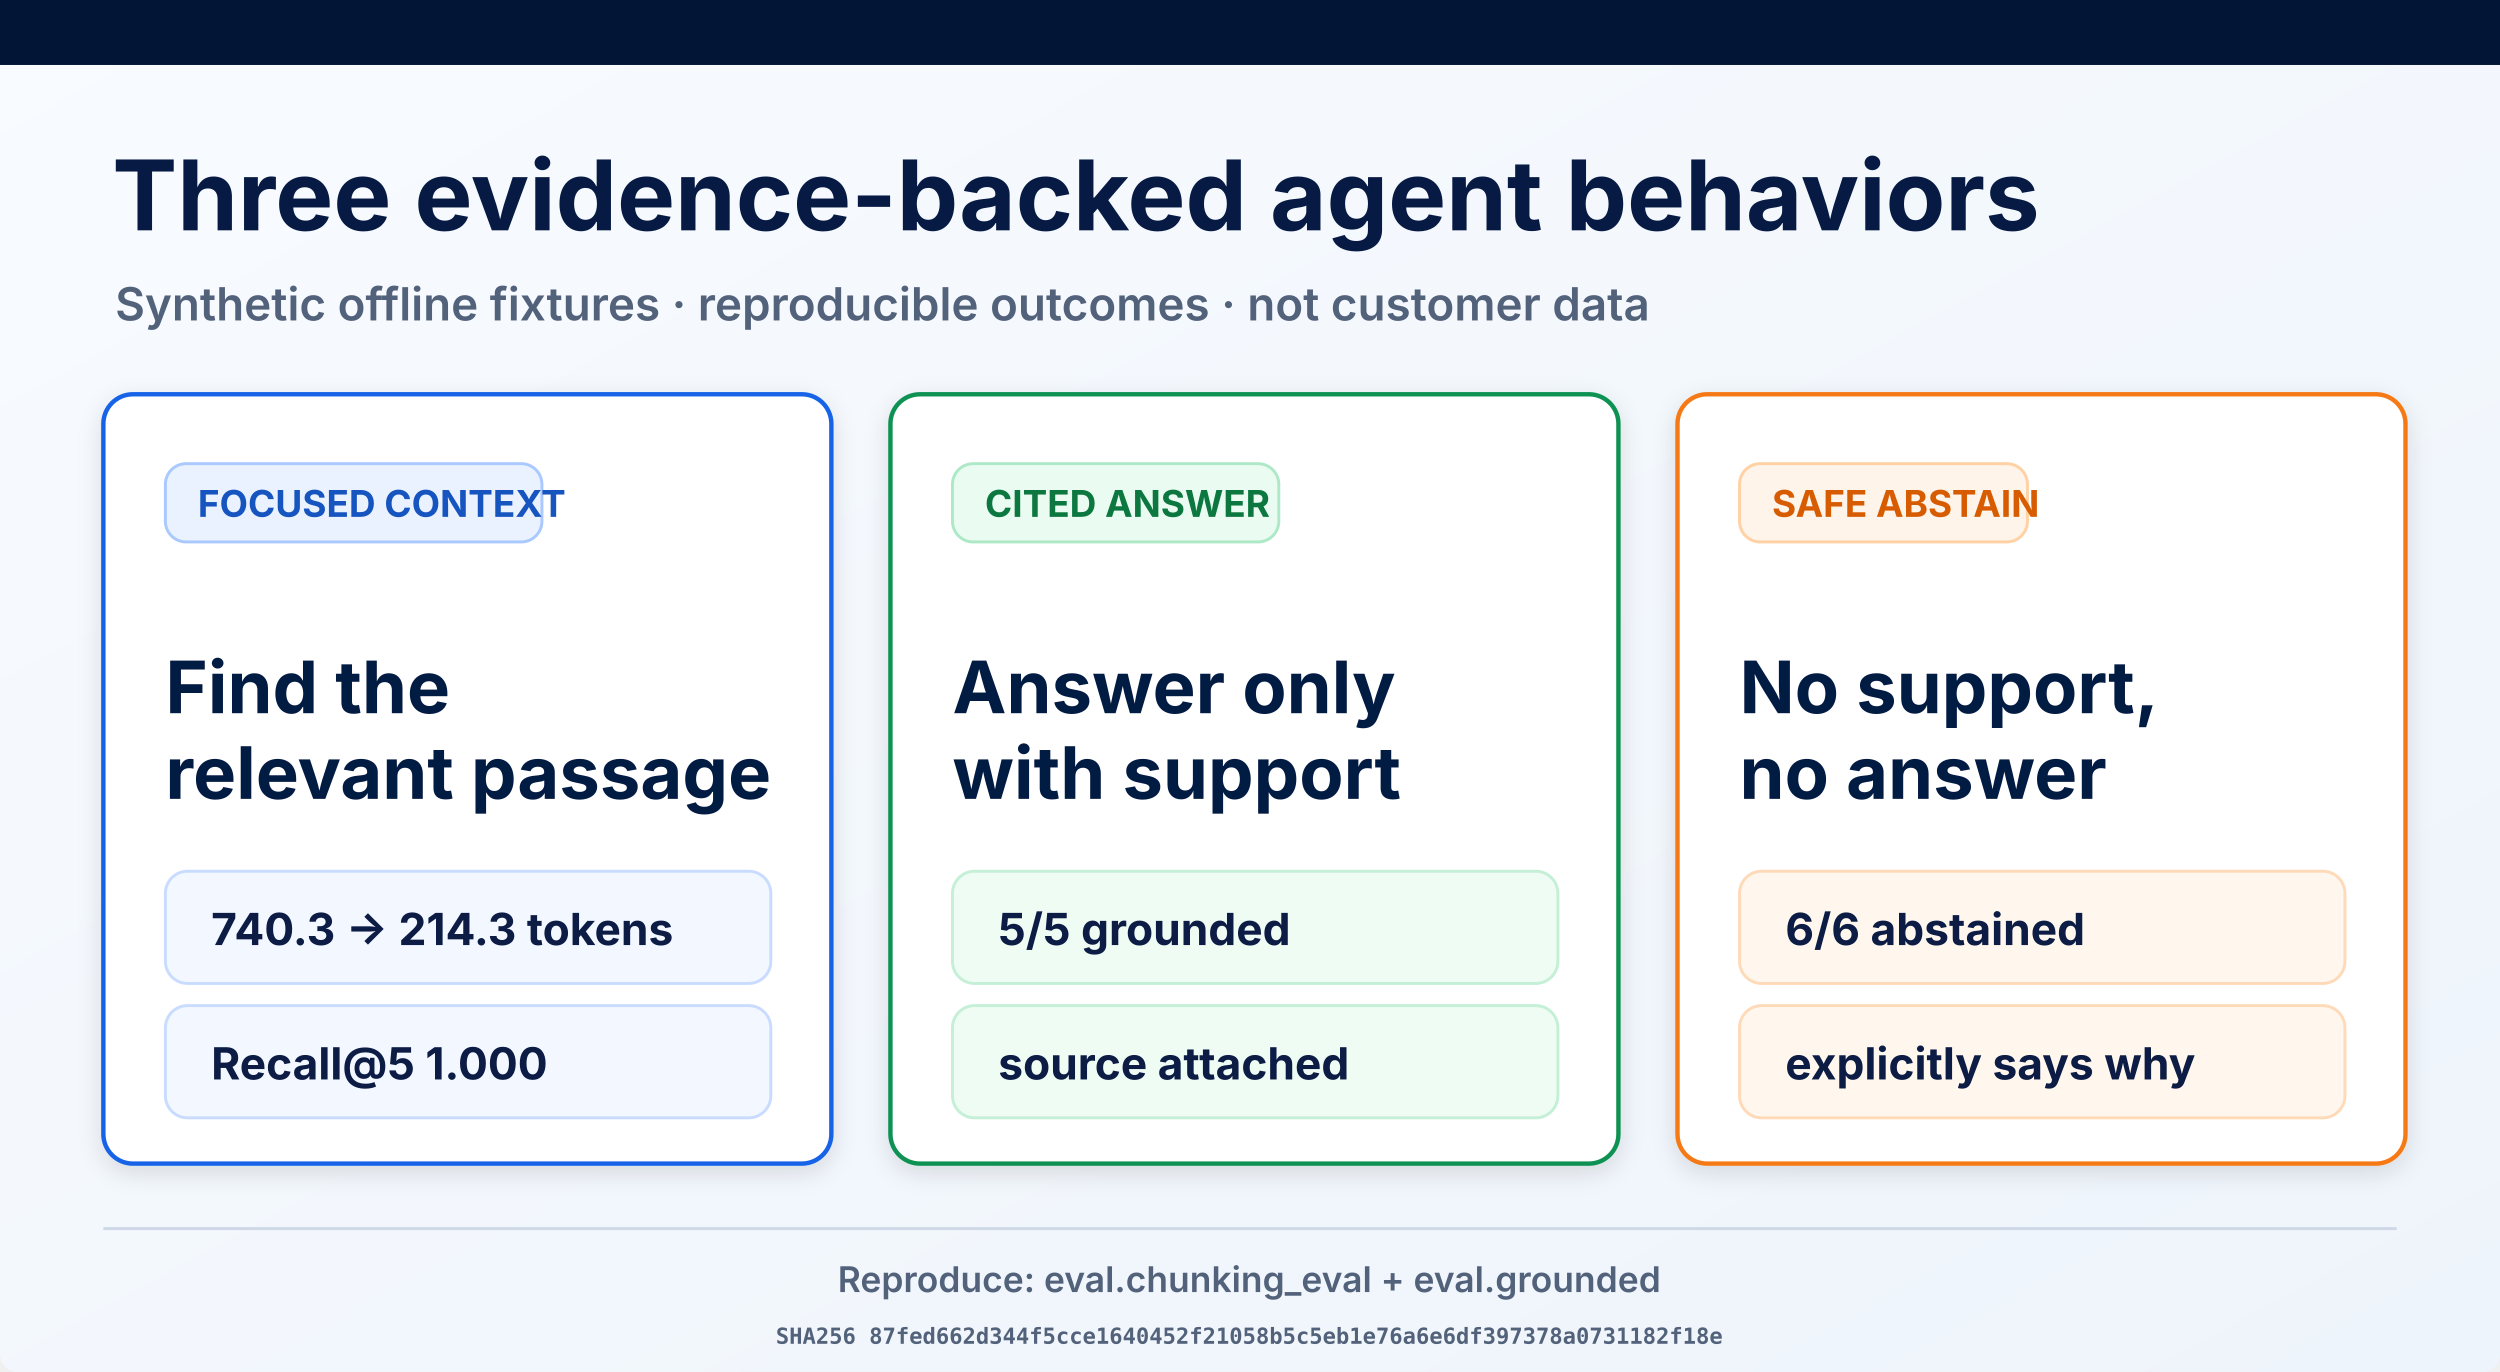
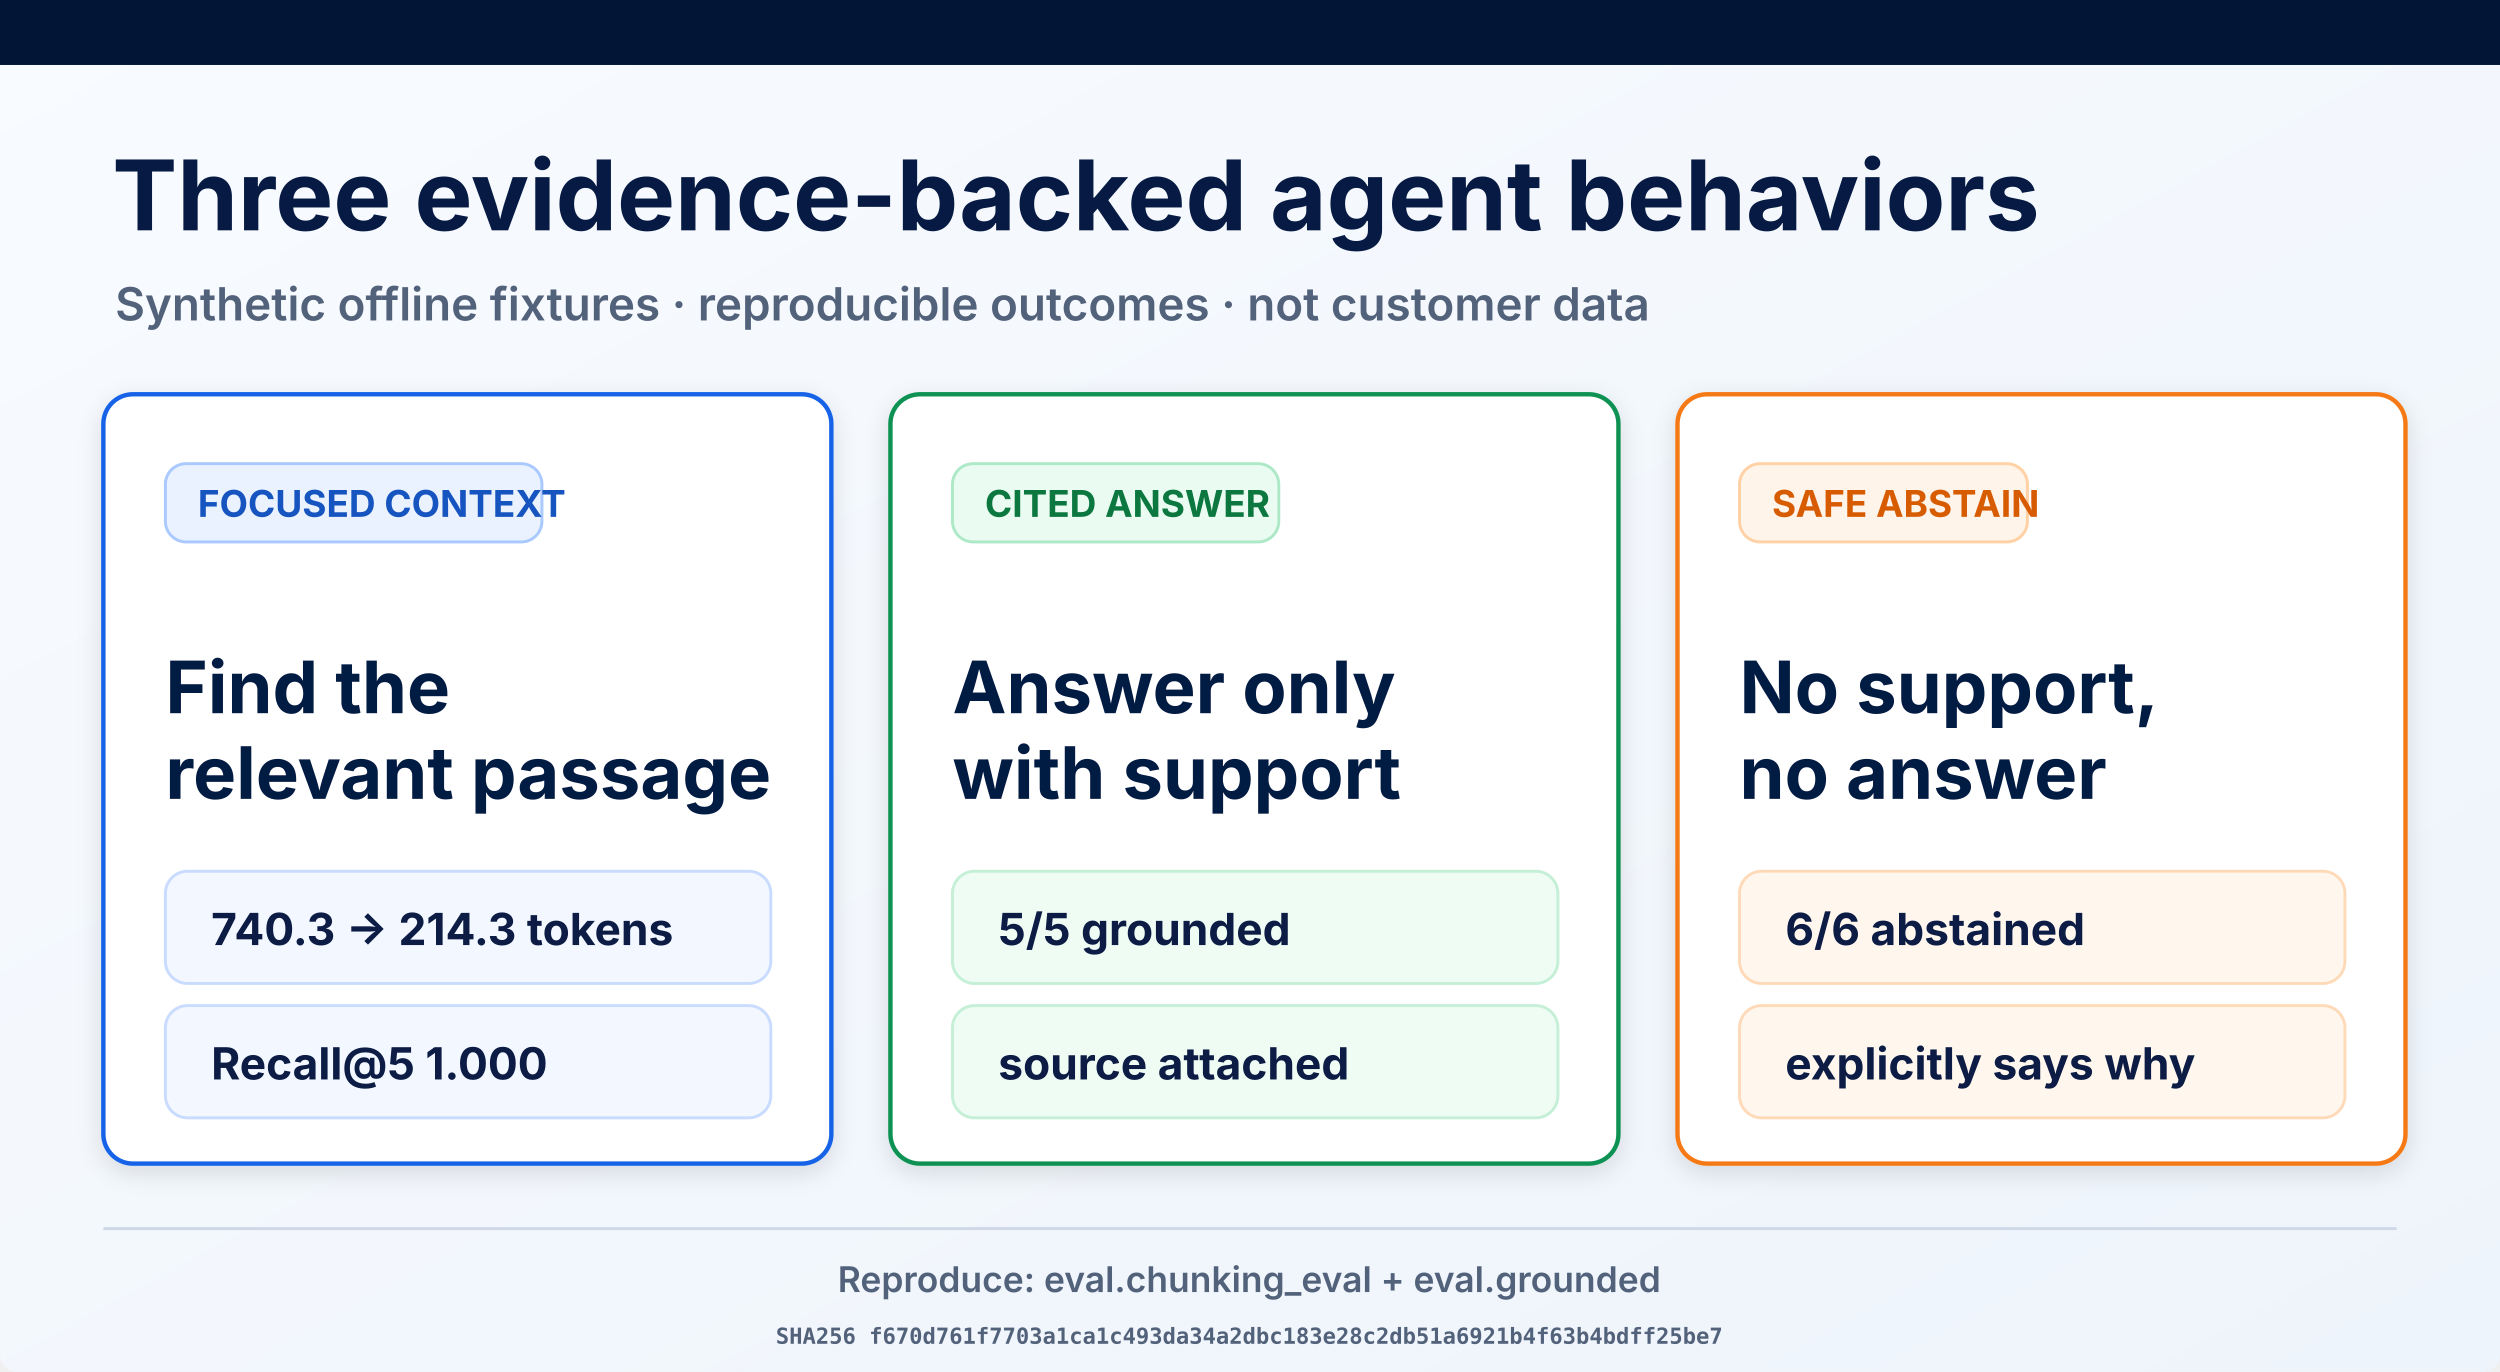
<svg xmlns="http://www.w3.org/2000/svg" width="1693" height="929" viewBox="0 0 1693 929" role="img" aria-labelledby="title desc">
  <defs>
    <linearGradient id="page" x1="0" y1="0" x2="1" y2="1">
      <stop offset="0" stop-color="#f8fbff" />
      <stop offset="1" stop-color="#eef4fb" />
    </linearGradient>
    <filter id="shadow" x="-10%" y="-10%" width="120%" height="130%">
      <feDropShadow dx="0" dy="5" stdDeviation="8" flood-opacity=".12" />
    </filter>
  </defs>
  <rect width="1693" height="929" rx="12" fill="url(#page)" />
  <rect width="1693" height="44" fill="#021536" />
  <text x="76" y="156" font-family="Inter, Arial, sans-serif" font-size="66" font-weight="700" fill="#061a43">Three evidence-backed agent behaviors</text>
  <text x="78" y="217" font-family="Inter, Arial, sans-serif" font-size="31" font-weight="600" fill="#53627b">Synthetic offline fixtures · reproducible outcomes · not customer data</text>
  <g filter="url(#shadow)">
    <rect x="70" y="267" width="493" height="521" rx="20" fill="#fff" stroke="#1763e8" stroke-width="3" />
    <rect x="112" y="314" width="255" height="53" rx="14" fill="#eaf2ff" stroke="#a9c9ff" stroke-width="2" />
    <text x="134" y="350" font-family="Inter, Arial, sans-serif" font-size="25" font-weight="700" fill="#1554c0">FOCUSED CONTEXT</text>
    <text x="112" y="483" font-family="Inter, Arial, sans-serif" font-size="49" font-weight="700" fill="#061a43">Find the</text>
    <text x="112" y="541" font-family="Inter, Arial, sans-serif" font-size="49" font-weight="700" fill="#061a43">relevant passage</text>
    <rect x="112" y="590" width="410" height="76" rx="15" fill="#f3f7ff" stroke="#c9dcff" stroke-width="2" />
    <text x="143" y="640" font-family="Inter, Arial, sans-serif" font-size="30" font-weight="700" fill="#0a1b44">740.3 → 214.3 tokens</text>
    <rect x="112" y="681" width="410" height="76" rx="15" fill="#f3f7ff" stroke="#c9dcff" stroke-width="2" />
    <text x="143" y="731" font-family="Inter, Arial, sans-serif" font-size="30" font-weight="700" fill="#0a1b44">Recall@5 1.000</text>
  </g>
  <g filter="url(#shadow)">
    <rect x="603" y="267" width="493" height="521" rx="20" fill="#fff" stroke="#109252" stroke-width="3" />
    <rect x="645" y="314" width="221" height="53" rx="14" fill="#eafbf1" stroke="#ade9c7" stroke-width="2" />
    <text x="667" y="350" font-family="Inter, Arial, sans-serif" font-size="25" font-weight="700" fill="#08773f">CITED ANSWER</text>
    <text x="645" y="483" font-family="Inter, Arial, sans-serif" font-size="49" font-weight="700" fill="#061a43">Answer only</text>
    <text x="645" y="541" font-family="Inter, Arial, sans-serif" font-size="49" font-weight="700" fill="#061a43">with support</text>
    <rect x="645" y="590" width="410" height="76" rx="15" fill="#effcf4" stroke="#c5efd6" stroke-width="2" />
    <text x="676" y="640" font-family="Inter, Arial, sans-serif" font-size="30" font-weight="700" fill="#0a1b44">5/5 grounded</text>
    <rect x="645" y="681" width="410" height="76" rx="15" fill="#effcf4" stroke="#c5efd6" stroke-width="2" />
    <text x="676" y="731" font-family="Inter, Arial, sans-serif" font-size="30" font-weight="700" fill="#0a1b44">source attached</text>
  </g>
  <g filter="url(#shadow)">
    <rect x="1136" y="267" width="493" height="521" rx="20" fill="#fff" stroke="#f57a19" stroke-width="3" />
    <rect x="1178" y="314" width="195" height="53" rx="14" fill="#fff4e9" stroke="#ffd1a4" stroke-width="2" />
    <text x="1200" y="350" font-family="Inter, Arial, sans-serif" font-size="25" font-weight="700" fill="#d75c06">SAFE ABSTAIN</text>
    <text x="1178" y="483" font-family="Inter, Arial, sans-serif" font-size="49" font-weight="700" fill="#061a43">No support,</text>
    <text x="1178" y="541" font-family="Inter, Arial, sans-serif" font-size="49" font-weight="700" fill="#061a43">no answer</text>
    <rect x="1178" y="590" width="410" height="76" rx="15" fill="#fff7ee" stroke="#ffdab9" stroke-width="2" />
    <text x="1209" y="640" font-family="Inter, Arial, sans-serif" font-size="30" font-weight="700" fill="#0a1b44">6/6 abstained</text>
    <rect x="1178" y="681" width="410" height="76" rx="15" fill="#fff7ee" stroke="#ffdab9" stroke-width="2" />
    <text x="1209" y="731" font-family="Inter, Arial, sans-serif" font-size="30" font-weight="700" fill="#0a1b44">explicitly says why</text>
  </g>
  <line x1="70" y1="832" x2="1623" y2="832" stroke="#ced8e7" stroke-width="2" />
  <text x="846" y="875" text-anchor="middle" font-family="Inter, Arial, sans-serif" font-size="24" font-weight="600" fill="#53627b">Reproduce: eval.chunking_eval + eval.grounded</text>
-   <text x="846" y="910" text-anchor="middle" font-family="ui-monospace, monospace" font-size="15" font-weight="600" fill="#53627b">SHA256 87fed662d344f5cce1640452f21058b5c5eb1e76a6e6df397378a0731182f18e</text>
+   <text x="846" y="910" text-anchor="middle" font-family="ui-monospace, monospace" font-size="15" font-weight="600" fill="#53627b">SHA256 f670d761f7703a1ca1c493da34a2dbc183e28c2db51a6921b4f63b4bdff25be7</text>
</svg>
